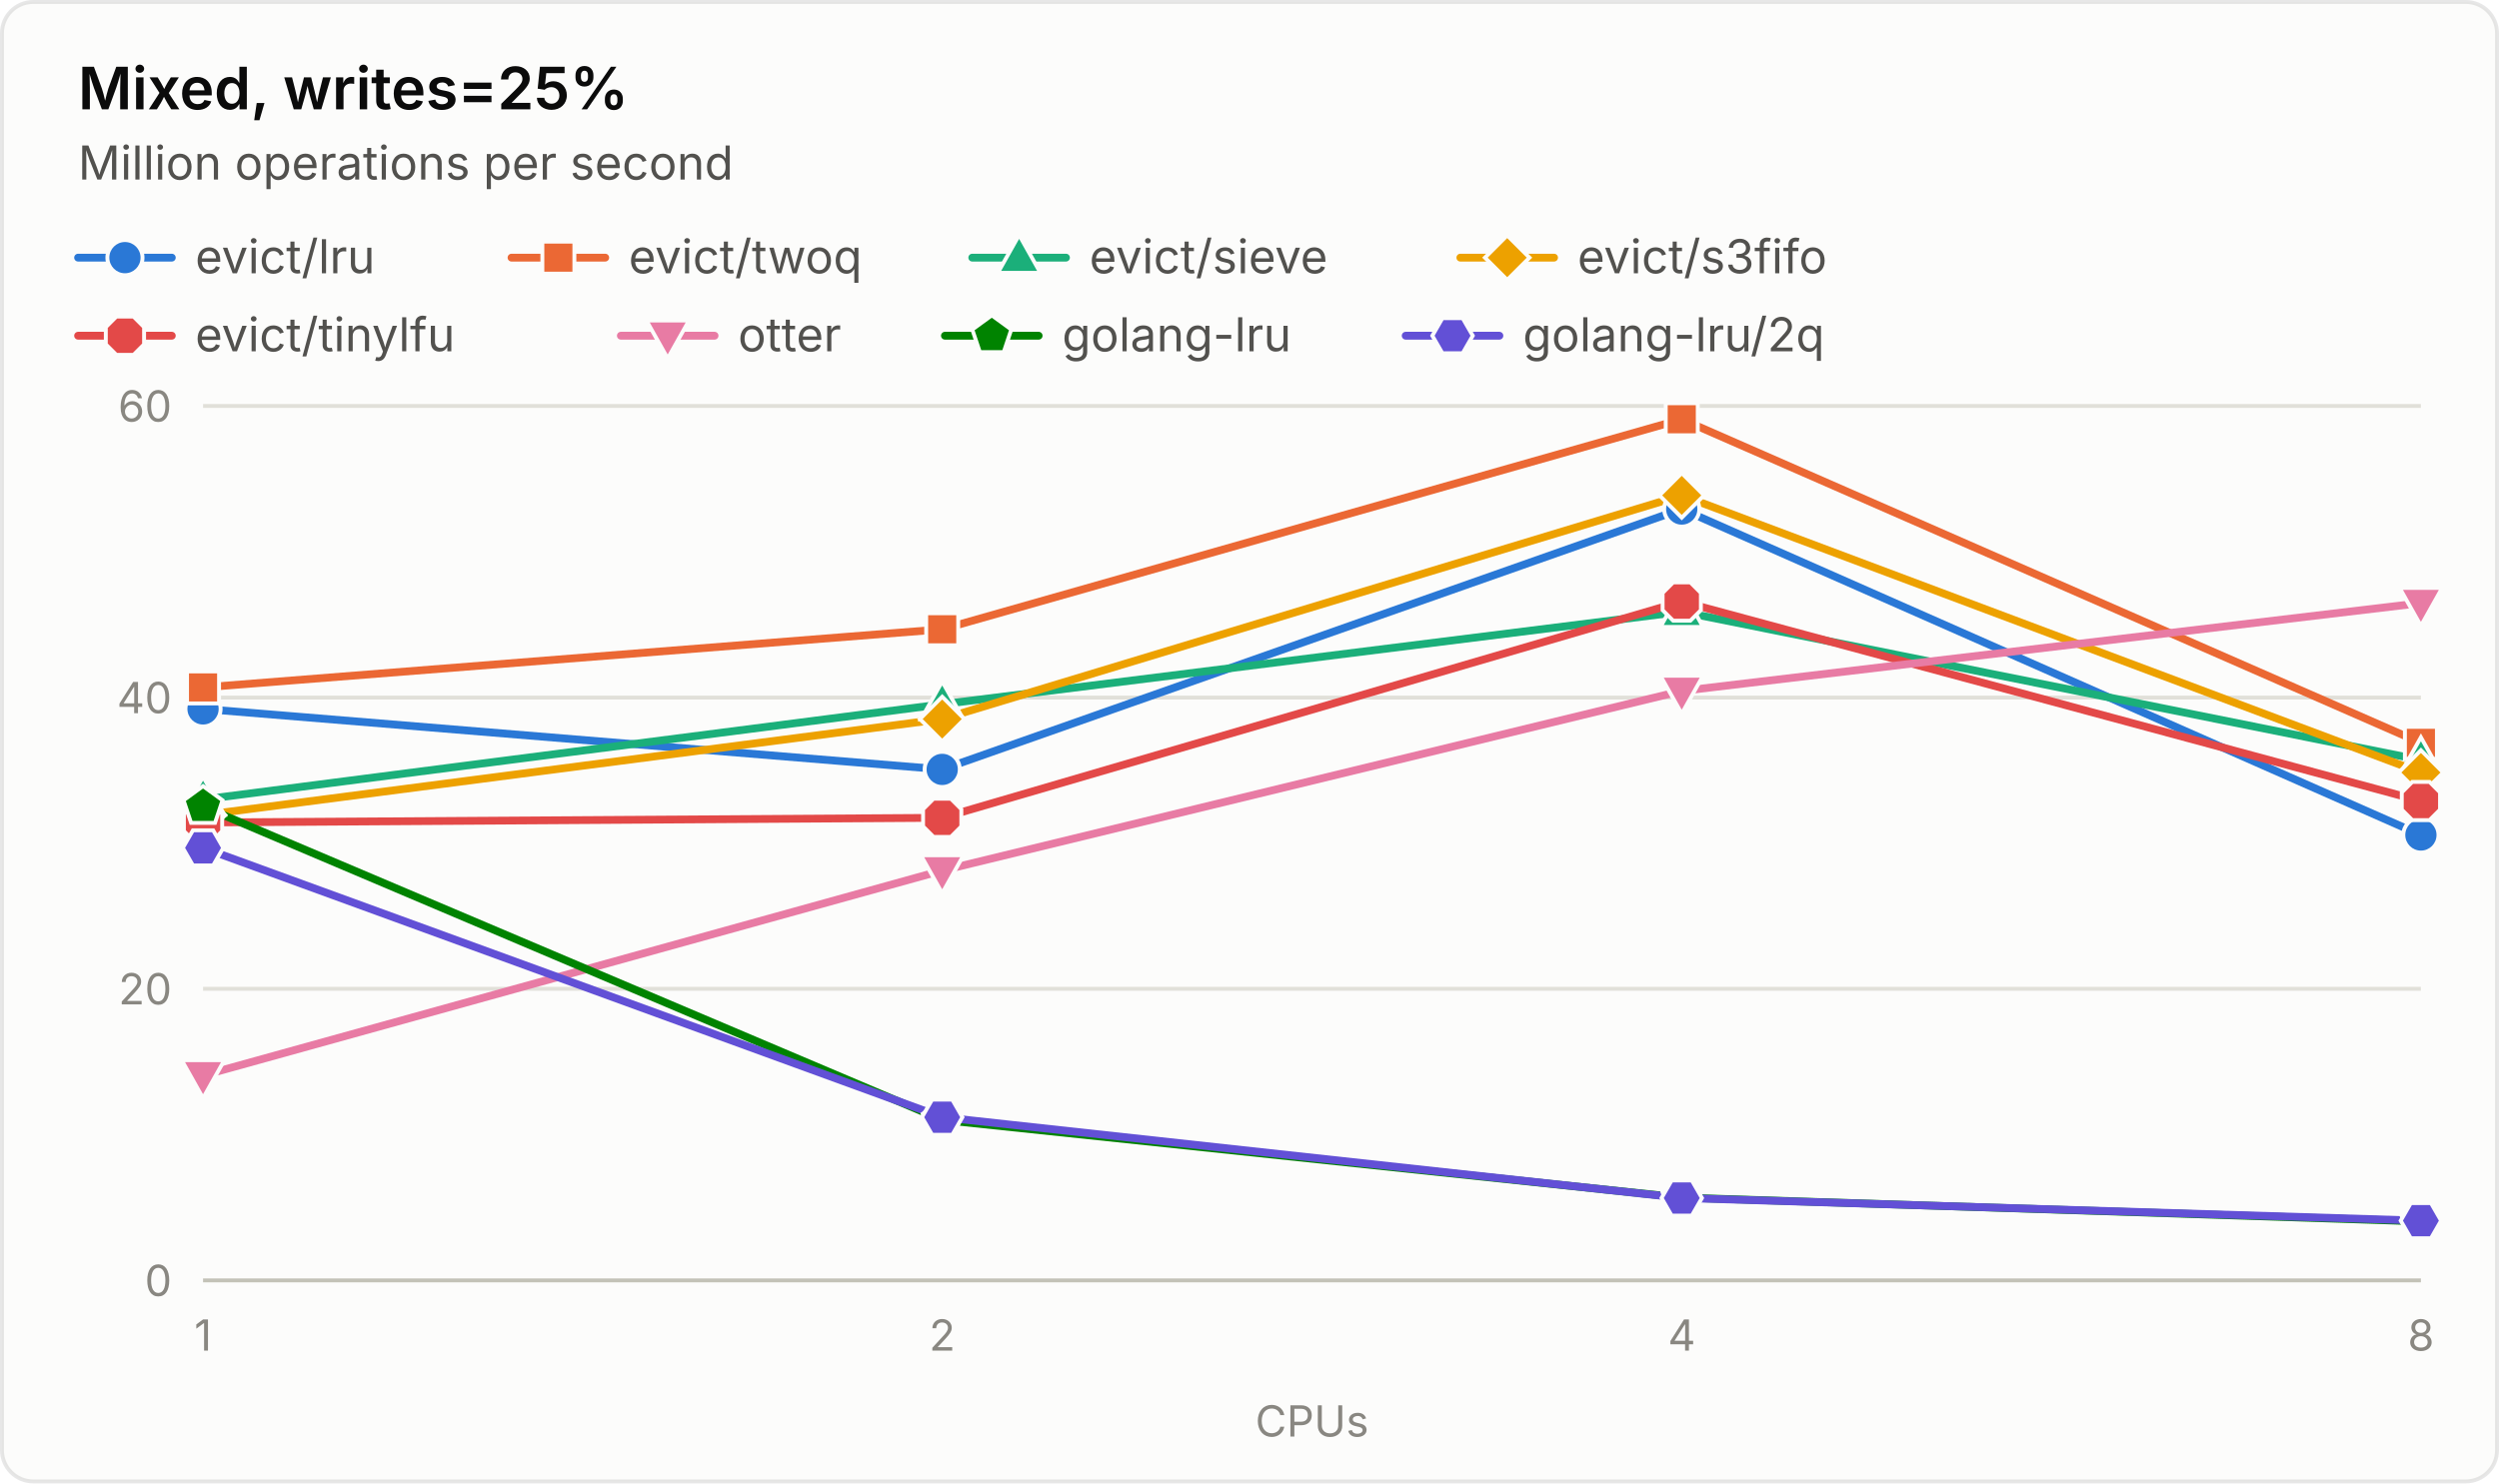
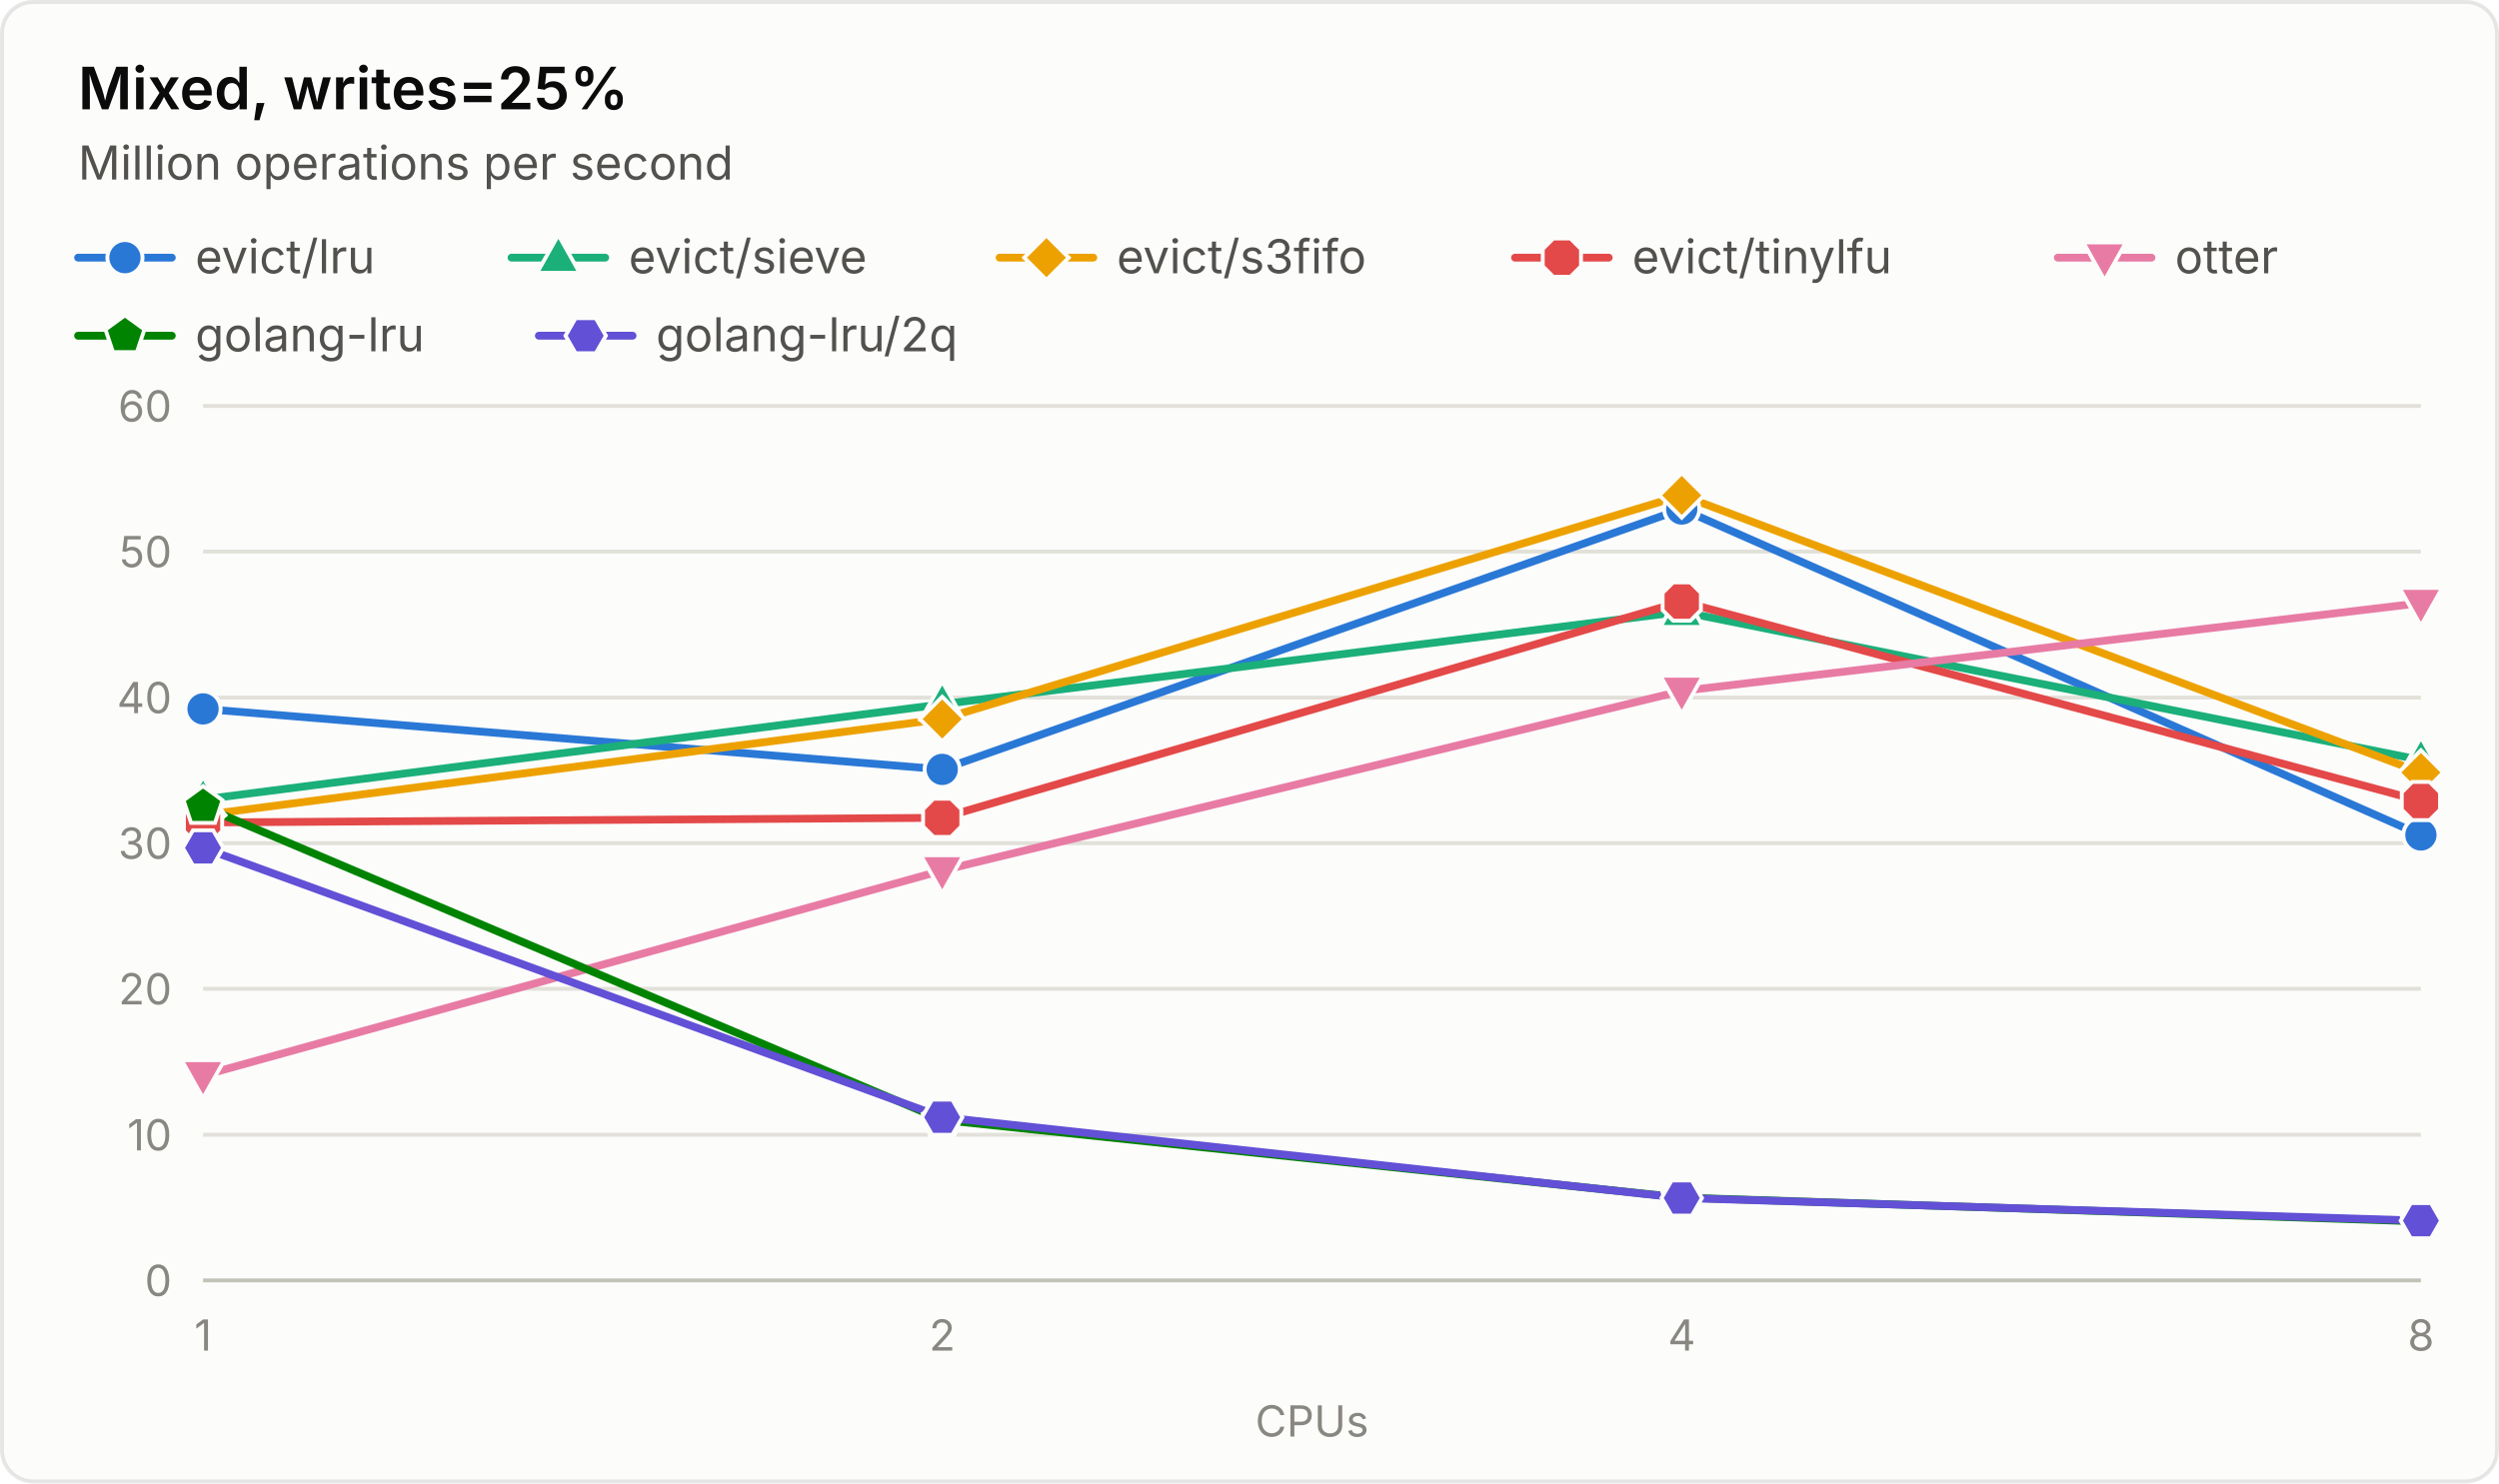
<svg xmlns="http://www.w3.org/2000/svg" viewBox="0 0 640 380" width="640" height="380" role="img" aria-labelledby="title desc">
  <style>
text { font-family: system-ui, -apple-system, "Segoe UI", sans-serif; }
.title { font-size: 15px; font-weight: 600; }
.unit, .legend { font-size: 12px; }
.tick { font-size: 11px; font-variant-numeric: tabular-nums; }
.grid, .axis { stroke-width: 1; }
.line { fill: none; stroke-width: 2; stroke-linejoin: round; stroke-linecap: round; }
.ref { fill: none; stroke-width: 1.5; stroke-linejoin: round; stroke-linecap: round; }
.mark { stroke-width: 2; paint-order: stroke; }
.surface { fill: #fcfcfb; stroke: rgba(11,11,11,0.10); }
.title { fill: #0b0b0b; }
.unit, .legend { fill: #52514e; }
.tick { fill: #898781; }
.grid { stroke: #e1e0d9; }
.axis { stroke: #c3c2b7; }
.ref { stroke: #898781; }
.mark { stroke: #fcfcfb; }
.s0 { stroke: #2a78d6; } .m0 { fill: #2a78d6; }
- .s1 { stroke: #eb6834; } .m1 { fill: #eb6834; }
.s2 { stroke: #1baf7a; } .m2 { fill: #1baf7a; }
.s3 { stroke: #eda100; } .m3 { fill: #eda100; }
.s7 { stroke: #e34948; } .m7 { fill: #e34948; }
.s4 { stroke: #e87ba4; } .m4 { fill: #e87ba4; }
.s5 { stroke: #008300; } .m5 { fill: #008300; }
.s6 { stroke: #6250d6; } .m6 { fill: #6250d6; }
@media (prefers-color-scheme: dark) {
  .surface { fill: #1a1a19; stroke: rgba(255,255,255,0.10); }
  .title { fill: #f0efec; }
  .unit, .legend { fill: #c3c2b7; }
  .tick { fill: #898781; }
  .grid { stroke: #2c2c2a; }
  .axis { stroke: #383835; }
  .ref { stroke: #898781; }
  .mark { stroke: #1a1a19; }
  .s0 { stroke: #3987e5; } .m0 { fill: #3987e5; }
-   .s1 { stroke: #d95926; } .m1 { fill: #d95926; }
  .s2 { stroke: #199e70; } .m2 { fill: #199e70; }
  .s3 { stroke: #c98500; } .m3 { fill: #c98500; }
  .s7 { stroke: #e66767; } .m7 { fill: #e66767; }
  .s4 { stroke: #d55181; } .m4 { fill: #d55181; }
  .s5 { stroke: #008300; } .m5 { fill: #008300; }
  .s6 { stroke: #9085e9; } .m6 { fill: #9085e9; }
}
</style>
  <rect class="surface" x="0.5" y="0.5" width="639" height="379" rx="8" />
  <text class="title" x="20" y="28">Mixed, writes=25%</text>
  <text class="unit" x="20" y="46">Million operations per second</text>
  <path class="line s0" d="M20,66 h24" />
  <circle class="mark m0" cx="32" cy="66" r="4" />
  <text class="legend" x="50" y="70">evict/lru</text>
-   <path class="line s1" d="M131,66 h24" />
-   <path class="mark m1" d="M139.4,62.4L146.6,62.4L146.6,69.6L139.4,69.6Z" />
-   <text class="legend" x="161" y="70">evict/twoq</text>
-   <path class="line s2" d="M249,66 h24" />
-   <path class="mark m2" d="M261,61.2L265.6,69.4L256.4,69.4Z" />
-   <text class="legend" x="279" y="70">evict/sieve</text>
-   <path class="line s3" d="M374,66 h24" />
-   <path class="mark m3" d="M386,61L391,66L386,71L381,66Z" />
-   <text class="legend" x="404" y="70">evict/s3fifo</text>
-   <path class="line s7" d="M20,86 h24" />
-   <path class="mark m7" d="M30,81.6L34,81.6L36.4,84L36.4,88L34,90.4L30,90.4L27.6,88L27.6,84Z" />
-   <text class="legend" x="50" y="90">evict/tinylfu</text>
-   <path class="line s4" d="M159,86 h24" />
-   <path class="mark m4" d="M171,90.8L175.6,82.6L166.4,82.6Z" />
-   <text class="legend" x="189" y="90">otter</text>
-   <path class="line s5" d="M242,86 h24" />
-   <path class="mark m5" d="M254,81.4L258.4,84.6L256.7,89.7L251.3,89.7L249.6,84.6Z" />
-   <text class="legend" x="272" y="90">golang-lru</text>
-   <path class="line s6" d="M360,86 h24" />
-   <path class="mark m6" d="M369.7,82L374.3,82L376.6,86L374.3,90L369.7,90L367.4,86Z" />
-   <text class="legend" x="390" y="90">golang-lru/2q</text>
+   <path class="line s2" d="M131,66 h24" />
+   <path class="mark m2" d="M143,61.2L147.6,69.4L138.4,69.4Z" />
+   <text class="legend" x="161" y="70">evict/sieve</text>
+   <path class="line s3" d="M256,66 h24" />
+   <path class="mark m3" d="M268,61L273,66L268,71L263,66Z" />
+   <text class="legend" x="286" y="70">evict/s3fifo</text>
+   <path class="line s7" d="M388,66 h24" />
+   <path class="mark m7" d="M398,61.6L402,61.6L404.4,64L404.4,68L402,70.4L398,70.4L395.6,68L395.6,64Z" />
+   <text class="legend" x="418" y="70">evict/tinylfu</text>
+   <path class="line s4" d="M527,66 h24" />
+   <path class="mark m4" d="M539,70.8L543.6,62.6L534.4,62.6Z" />
+   <text class="legend" x="557" y="70">otter</text>
+   <path class="line s5" d="M20,86 h24" />
+   <path class="mark m5" d="M32,81.4L36.4,84.6L34.7,89.7L29.3,89.7L27.6,84.6Z" />
+   <text class="legend" x="50" y="90">golang-lru</text>
+   <path class="line s6" d="M138,86 h24" />
+   <path class="mark m6" d="M147.7,82L152.3,82L154.6,86L152.3,90L147.7,90L145.4,86Z" />
+   <text class="legend" x="168" y="90">golang-lru/2q</text>
  <path class="axis" d="M52,328 h568" />
  <text class="tick" x="44" y="332" text-anchor="end">0</text>
+   <path class="grid" d="M52,290.7 h568" />
+   <text class="tick" x="44" y="294.7" text-anchor="end">10</text>
  <path class="grid" d="M52,253.3 h568" />
  <text class="tick" x="44" y="257.3" text-anchor="end">20</text>
+   <path class="grid" d="M52,216 h568" />
+   <text class="tick" x="44" y="220" text-anchor="end">30</text>
  <path class="grid" d="M52,178.7 h568" />
  <text class="tick" x="44" y="182.7" text-anchor="end">40</text>
+   <path class="grid" d="M52,141.3 h568" />
+   <text class="tick" x="44" y="145.3" text-anchor="end">50</text>
  <path class="grid" d="M52,104 h568" />
  <text class="tick" x="44" y="108" text-anchor="end">60</text>
  <text class="tick" x="52" y="346" text-anchor="middle">1</text>
  <text class="tick" x="241.3" y="346" text-anchor="middle">2</text>
  <text class="tick" x="430.7" y="346" text-anchor="middle">4</text>
  <text class="tick" x="620" y="346" text-anchor="middle">8</text>
  <text class="tick" x="336" y="368" text-anchor="middle">CPUs</text>
  <path class="line s0" d="M52,181.6L241.3,197.1L430.7,130.4L620,213.9" />
-   <path class="line s1" d="M52,176.1L241.3,161.2L430.7,107.4L620,190.3" />
  <path class="line s2" d="M52,204.8L241.3,180.4L430.7,156.7L620,194.7" />
  <path class="line s3" d="M52,208.8L241.3,184.2L430.7,126.9L620,197.9" />
  <path class="line s7" d="M52,210.7L241.3,209.5L430.7,154.1L620,205.2" />
  <path class="line s4" d="M52,275.5L241.3,223L430.7,177L620,154.5" />
  <path class="line s5" d="M52,206.6L241.3,286.9L430.7,306.8L620,312.9" />
  <path class="line s6" d="M52,217.2L241.3,286.2L430.7,306.9L620,312.7" />
  <g>
    <circle class="mark m0" cx="52" cy="181.6" r="4" />
  </g>
  <g>
    <circle class="mark m0" cx="241.3" cy="197.1" r="4" />
  </g>
  <g>
    <circle class="mark m0" cx="430.7" cy="130.4" r="4" />
  </g>
  <g>
    <circle class="mark m0" cx="620" cy="213.9" r="4" />
-   </g>
-   <g>
-     <path class="mark m1" d="M48.4,172.5L55.6,172.5L55.6,179.7L48.4,179.7Z" />
-   </g>
-   <g>
-     <path class="mark m1" d="M237.7,157.6L244.9,157.6L244.9,164.8L237.7,164.8Z" />
-   </g>
-   <g>
-     <path class="mark m1" d="M427.1,103.8L434.3,103.8L434.3,111L427.1,111Z" />
-   </g>
-   <g>
-     <path class="mark m1" d="M616.4,186.7L623.6,186.7L623.6,193.9L616.4,193.9Z" />
  </g>
  <g>
    <path class="mark m2" d="M52,200L56.6,208.2L47.4,208.2Z" />
  </g>
  <g>
    <path class="mark m2" d="M241.3,175.6L245.9,183.8L236.7,183.8Z" />
  </g>
  <g>
    <path class="mark m2" d="M430.7,151.9L435.3,160.1L426.1,160.1Z" />
  </g>
  <g>
    <path class="mark m2" d="M620,189.9L624.6,198.1L615.4,198.1Z" />
  </g>
  <g>
    <path class="mark m3" d="M52,203.8L57,208.8L52,213.8L47,208.8Z" />
  </g>
  <g>
    <path class="mark m3" d="M241.3,179.2L246.3,184.2L241.3,189.2L236.3,184.2Z" />
  </g>
  <g>
    <path class="mark m3" d="M430.7,121.9L435.7,126.9L430.7,131.9L425.7,126.9Z" />
  </g>
  <g>
    <path class="mark m3" d="M620,192.9L625,197.9L620,202.9L615,197.9Z" />
  </g>
  <g>
    <path class="mark m7" d="M50,206.3L54,206.3L56.4,208.7L56.4,212.7L54,215.1L50,215.1L47.6,212.7L47.6,208.7Z" />
  </g>
  <g>
    <path class="mark m7" d="M239.3,205.1L243.3,205.1L245.7,207.5L245.7,211.5L243.3,213.9L239.3,213.9L236.9,211.5L236.9,207.5Z" />
  </g>
  <g>
    <path class="mark m7" d="M428.7,149.7L432.7,149.7L435.1,152.1L435.1,156.1L432.7,158.5L428.7,158.5L426.3,156.1L426.3,152.1Z" />
  </g>
  <g>
    <path class="mark m7" d="M618,200.8L622,200.8L624.4,203.2L624.4,207.2L622,209.6L618,209.6L615.6,207.2L615.6,203.2Z" />
  </g>
  <g>
    <path class="mark m4" d="M52,280.3L56.6,272.1L47.4,272.1Z" />
  </g>
  <g>
    <path class="mark m4" d="M241.3,227.8L245.9,219.6L236.7,219.6Z" />
  </g>
  <g>
    <path class="mark m4" d="M430.7,181.8L435.3,173.6L426.1,173.6Z" />
  </g>
  <g>
    <path class="mark m4" d="M620,159.3L624.6,151.1L615.4,151.1Z" />
  </g>
  <g>
    <path class="mark m5" d="M52,202L56.4,205.2L54.7,210.3L49.3,210.3L47.6,205.2Z" />
  </g>
  <g>
    <path class="mark m5" d="M241.3,282.3L245.7,285.5L244,290.6L238.6,290.6L236.9,285.5Z" />
  </g>
  <g>
    <path class="mark m5" d="M430.7,302.2L435.1,305.4L433.4,310.5L428,310.5L426.3,305.4Z" />
  </g>
  <g>
    <path class="mark m5" d="M620,308.3L624.4,311.5L622.7,316.6L617.3,316.6L615.6,311.5Z" />
  </g>
  <g>
    <path class="mark m6" d="M49.7,213.2L54.3,213.2L56.6,217.2L54.3,221.2L49.7,221.2L47.4,217.2Z" />
  </g>
  <g>
    <path class="mark m6" d="M239,282.2L243.6,282.2L245.9,286.2L243.6,290.2L239,290.2L236.7,286.2Z" />
  </g>
  <g>
    <path class="mark m6" d="M428.4,302.9L433,302.9L435.3,306.9L433,310.9L428.4,310.9L426.1,306.9Z" />
  </g>
  <g>
    <path class="mark m6" d="M617.7,308.7L622.3,308.7L624.6,312.7L622.3,316.7L617.7,316.7L615.4,312.7Z" />
  </g>
</svg>
